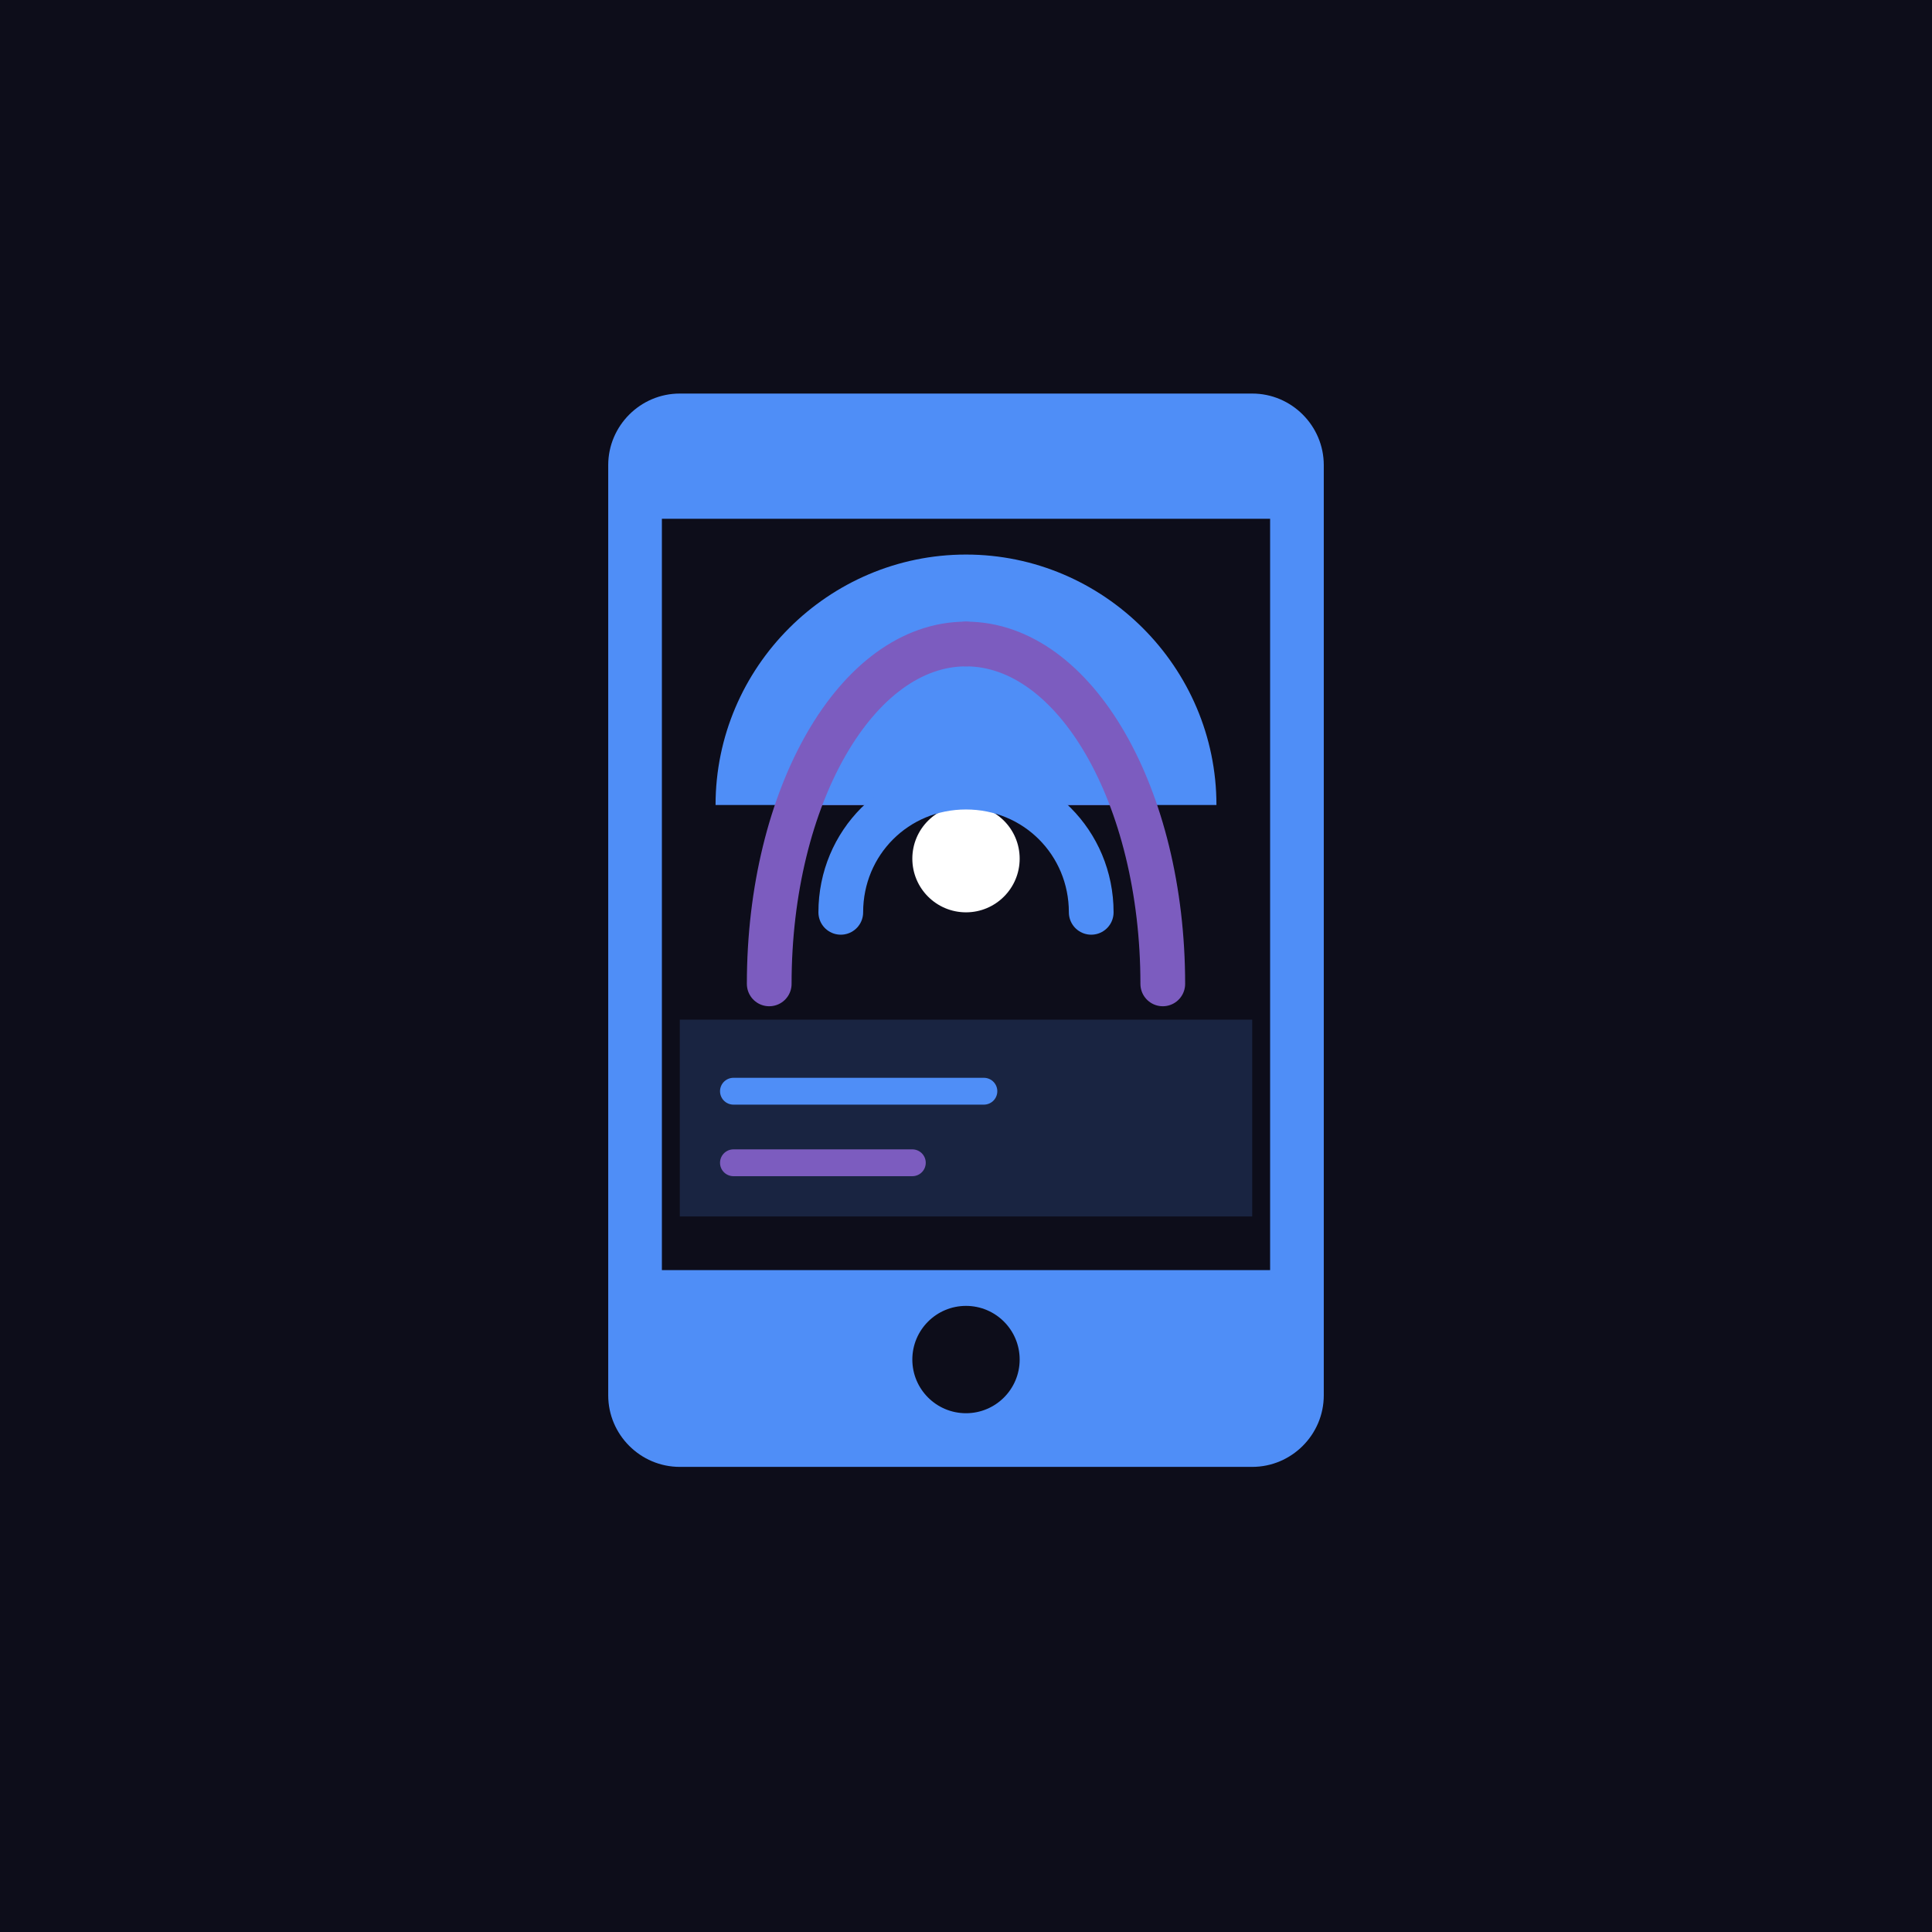
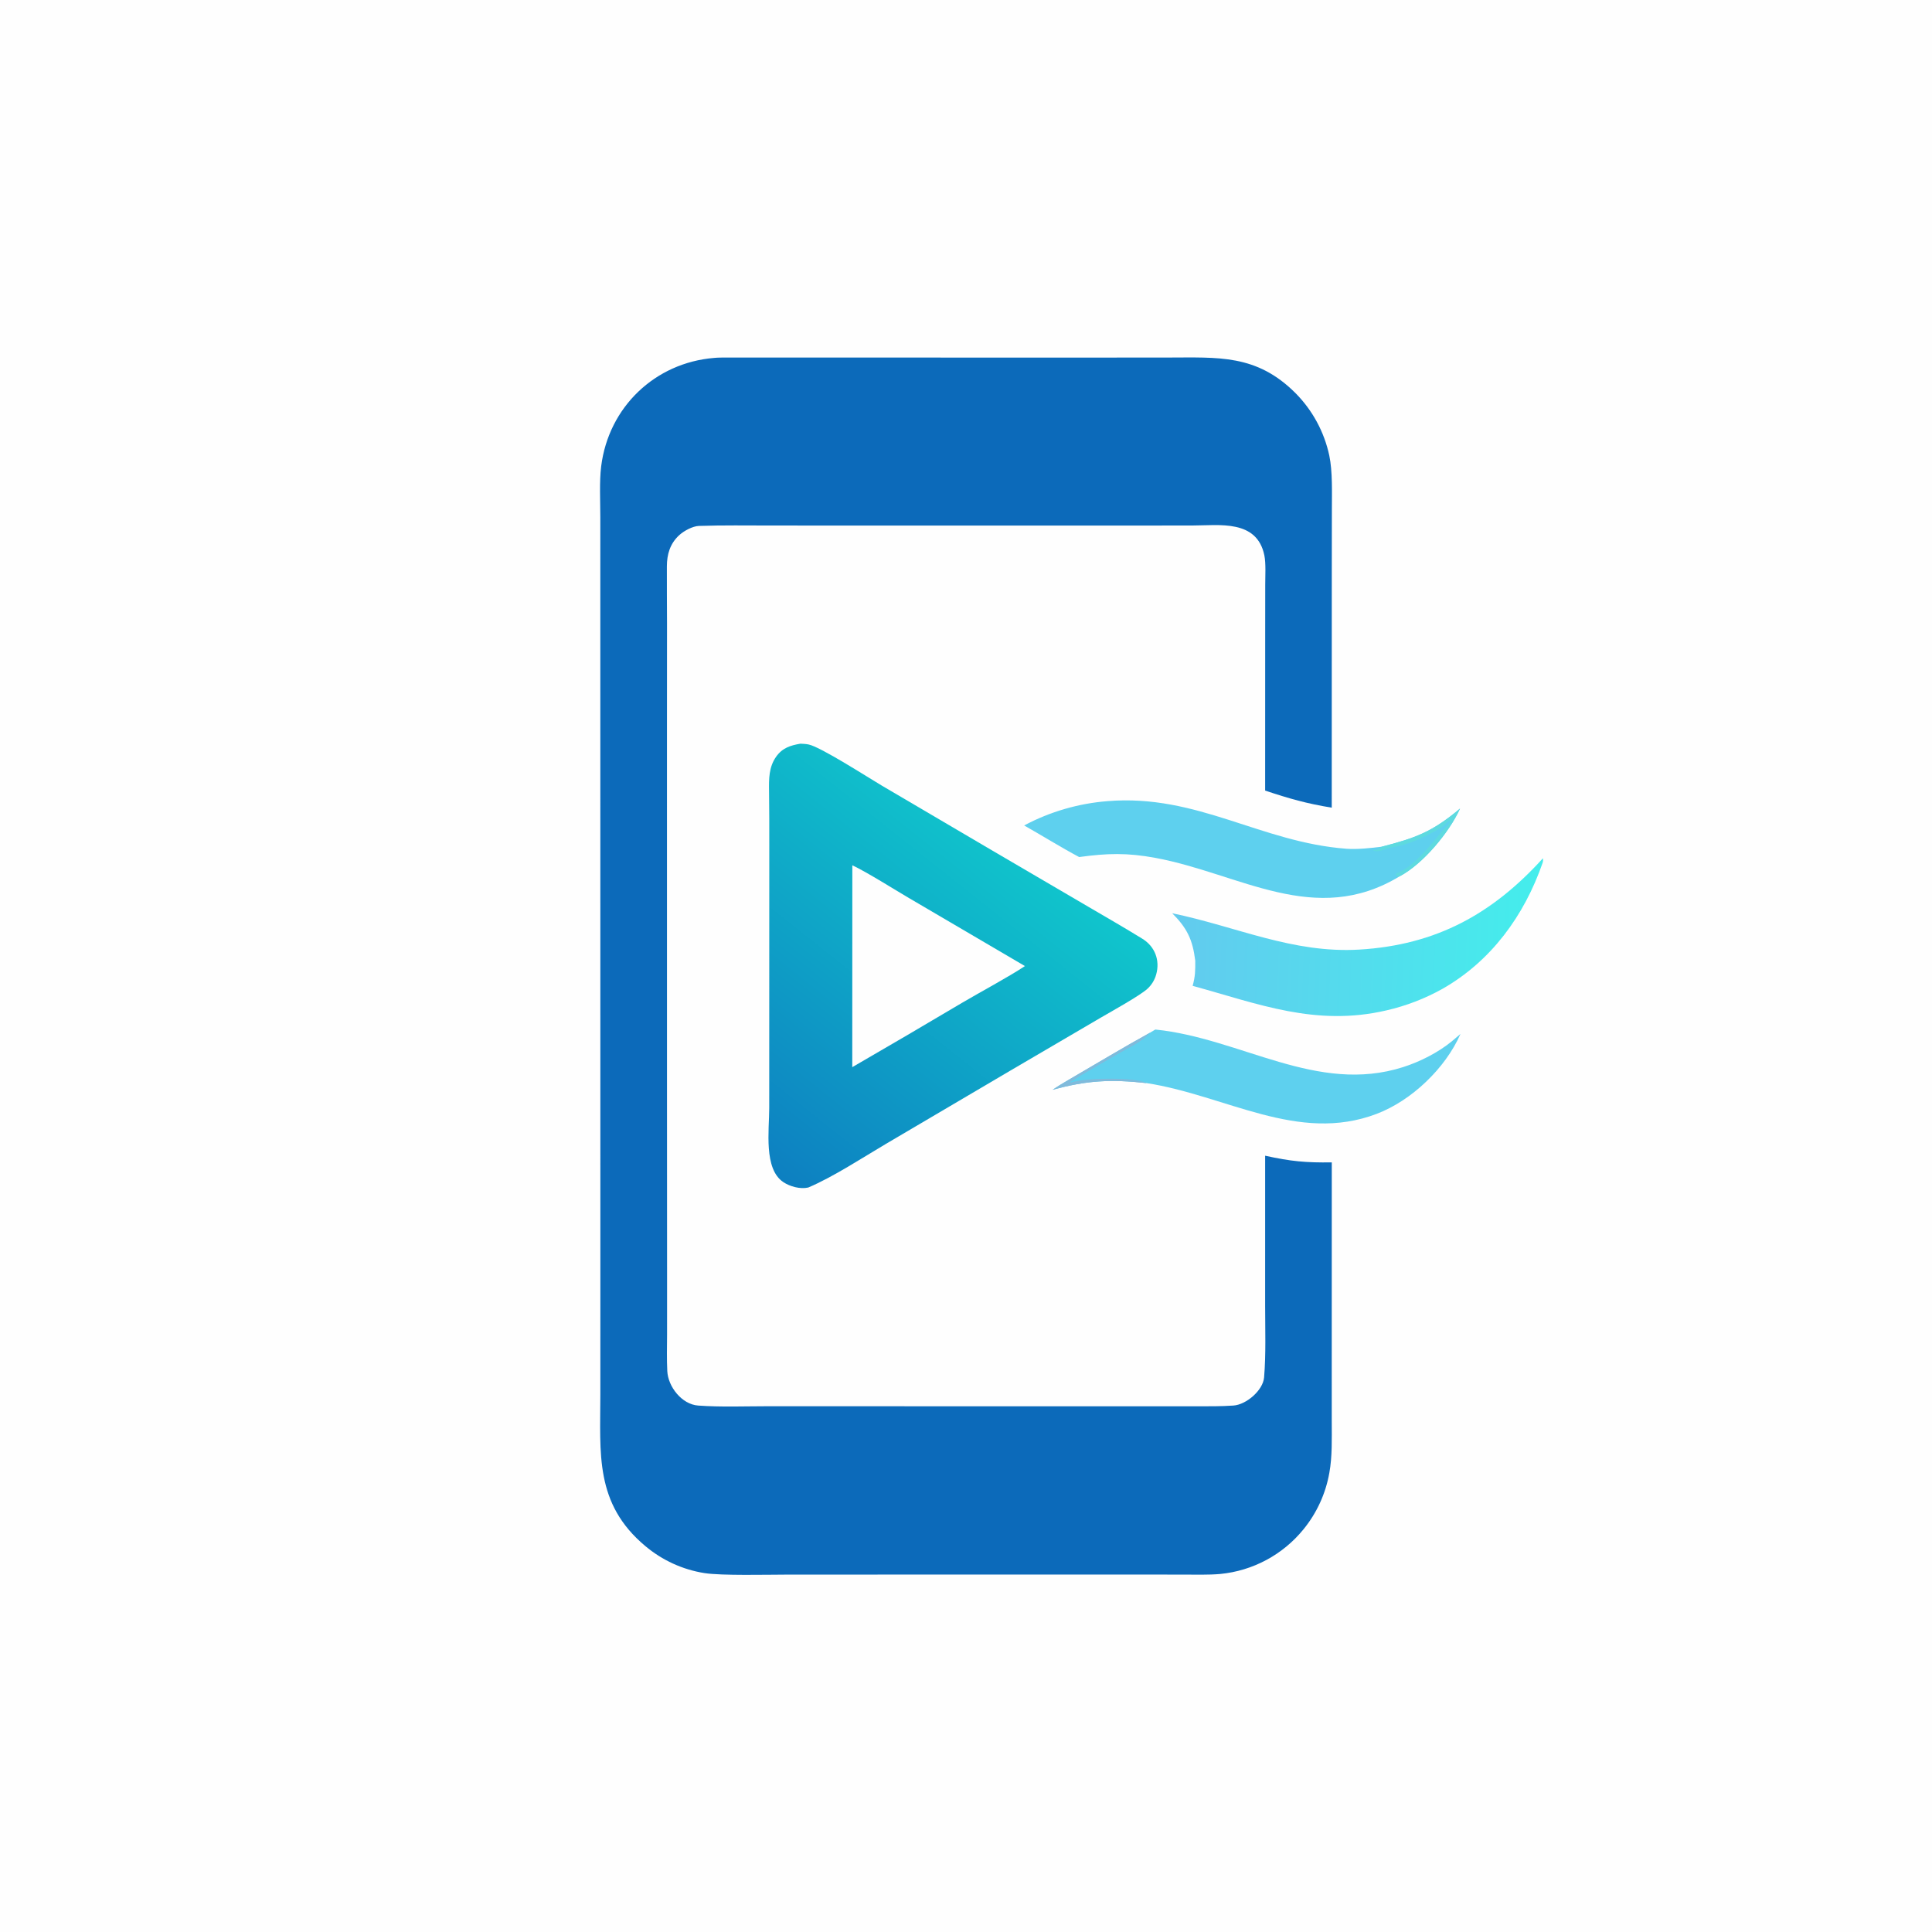
- <svg xmlns="http://www.w3.org/2000/svg" viewBox="0 0 108 108" width="512" height="512">
-   <rect width="108" height="108" fill="#0d0d1a" />
-   <path fill="#4f8ef7" d="M38,22 L70,22 C72.2,22 74,23.8 74,26 L74,78 C74,80.2 72.2,82 70,82 L38,82 C35.8,82 34,80.2 34,78 L34,26 C34,23.8 35.8,22 38,22 Z" />
-   <path fill="#0d0d1a" d="M37,29 L71,29 L71,71 L37,71 Z" />
-   <path fill="#0d0d1a" d="M54,76 m-3,0 a3,3 0 1,0 6,0 a3,3 0 1,0 -6,0" />
-   <path fill="#7c5cbf" d="M44,45 C44,39.5 48.5,35 54,35 C59.5,35 64,39.5 64,45" />
-   <path fill="#4f8ef7" d="M40,45 C40,37.3 46.3,31 54,31 C61.7,31 68,37.3 68,45" />
-   <path fill="#ffffff" d="M54,48 m-3,0 a3,3 0 1,0 6,0 a3,3 0 1,0 -6,0" />
-   <path fill="none" stroke="#4f8ef7" stroke-width="2.5" stroke-linecap="round" d="M47,51 C47,47.1 50.1,44 54,44 C57.9,44 61,47.1 61,51" />
-   <path fill="none" stroke="#7c5cbf" stroke-width="2.5" stroke-linecap="round" d="M43,55 C43,44.5 47.9,36 54,36" />
-   <path fill="none" stroke="#7c5cbf" stroke-width="2.5" stroke-linecap="round" d="M65,55 C65,44.5 60.1,36 54,36" />
-   <path fill="#4f8ef7" fill-opacity="0.18" d="M38,57 L70,57 L70,68 L38,68 Z" />
-   <path fill="none" stroke="#4f8ef7" stroke-width="1.5" stroke-linecap="round" d="M41,61 L55,61" />
-   <path fill="none" stroke="#7c5cbf" stroke-width="1.5" stroke-linecap="round" d="M41,65 L51,65" />
+ <svg xmlns="http://www.w3.org/2000/svg" version="1.1" style="display: block;" viewBox="0 0 2048 2048" width="512" height="512" preserveAspectRatio="none">
+   <defs>
+     <linearGradient id="Gradient1" gradientUnits="userSpaceOnUse" x1="1251.48" y1="987.206" x2="1626.1" y2="1000.95">
+       <stop class="stop0" offset="0" stop-opacity="1" stop-color="rgb(98,203,238)" />
+       <stop class="stop1" offset="1" stop-opacity="1" stop-color="rgb(68,237,236)" />
+     </linearGradient>
+     <linearGradient id="Gradient2" gradientUnits="userSpaceOnUse" x1="788.822" y1="1215.11" x2="1056.86" y2="877.46">
+       <stop class="stop0" offset="0" stop-opacity="1" stop-color="rgb(13,128,193)" />
+       <stop class="stop1" offset="1" stop-opacity="1" stop-color="rgb(16,197,204)" />
+     </linearGradient>
+   </defs>
+   <path transform="translate(0,0)" fill="rgb(254,254,254)" d="M 0 0 L 2048 0 L 2048 2048 L 0 2048 L 0 0 z" />
+   <path transform="translate(0,0)" fill="rgb(12,106,186)" d="M 756.945 379.418 C 760.367 378.991 767.374 379.013 770.972 378.997 L 1137.34 379.071 L 1237.87 379.01 C 1291.42 378.994 1331.84 375.267 1373.28 416.718 C 1391.28 434.865 1403.71 457.793 1409.08 482.785 C 1412.67 499.699 1411.85 522.46 1411.84 540.243 L 1411.75 607.492 L 1411.7 856.164 C 1385.05 851.811 1366.74 846.599 1341.1 838.043 L 1341.15 669.562 L 1341.19 620.09 C 1341.2 611.222 1342 597.121 1340.28 588.747 C 1332.42 550.398 1292.48 557.022 1264.29 557.051 L 1192.84 557.123 L 974.988 557.137 L 817.477 557.073 C 792.437 557.049 765.959 556.681 740.864 557.505 C 734.183 557.724 724.775 562.843 719.842 567.446 C 710.245 576.401 706.98 587.485 706.918 600.386 C 706.823 620.475 707.05 640.654 707.073 660.764 L 707.019 777.284 L 707.042 1149.01 L 707.134 1357.79 L 707.124 1415.17 C 707.028 1427.94 706.749 1440.53 707.347 1453.31 C 708.127 1469.97 722.734 1488.69 740.065 1489.95 C 764.069 1491.69 789.212 1490.69 813.472 1490.67 L 971.5 1490.7 L 1201.57 1490.74 L 1268.63 1490.74 C 1281.72 1490.74 1294.41 1490.84 1307.5 1489.94 C 1321.18 1489 1338.85 1473.77 1339.99 1460.1 C 1342.04 1435.41 1341.1 1409.32 1341.09 1384.34 L 1341.1 1225.09 C 1368.26 1231.1 1384.52 1232.59 1411.74 1232.16 L 1411.7 1449.41 L 1411.71 1507.08 C 1411.72 1524.9 1412.35 1543.86 1409.15 1561.31 C 1405.27 1583.33 1395.8 1603.97 1381.64 1621.27 C 1359.73 1648.17 1327.95 1665.17 1293.42 1668.48 C 1281.35 1669.57 1266.5 1669.15 1254.11 1669.14 L 1193.1 1669.07 L 994.06 1669.1 L 834.436 1669.15 C 813.152 1669.18 765.271 1670.38 746.789 1667.56 C 723.671 1663.89 701.991 1653.98 684.078 1638.91 C 630.202 1593.86 636.381 1540.82 636.393 1478.23 L 636.414 1353.55 L 636.381 958.329 L 636.359 643.184 L 636.362 548.463 C 636.365 531.934 635.243 510.426 637.276 494.247 C 645.174 431.405 694.41 384.58 756.945 379.418 z" />
+   <path transform="translate(0,0)" fill="url(#Gradient2)" d="M 848.541 788.336 C 851.418 788.475 854.343 788.601 857.172 789.179 C 870.001 791.799 920.681 824.481 934.606 832.682 L 1051.83 901.587 L 1153.25 960.955 C 1172.54 972.239 1191.92 983.381 1210.95 995.112 C 1224.25 1003.31 1229.83 1017.88 1225.62 1032.92 C 1224.01 1038.81 1220.76 1044.12 1216.25 1048.23 C 1207.97 1055.69 1177.78 1072.37 1166.87 1078.75 L 1071.03 1134.88 L 939.2 1212.52 C 914.48 1227.1 883.435 1247.5 856.819 1258.82 C 848.045 1260.83 837.217 1257.66 830.369 1253.1 C 809.352 1239.12 815.406 1197.91 815.412 1174.71 L 815.441 1061.74 L 815.471 896.674 C 815.507 877.244 815.458 857.82 815.218 838.391 C 815.06 825.592 814.958 813.272 822.655 802.261 C 829.186 792.916 837.825 790.118 848.541 788.336 z" />
+   <path transform="translate(0,0)" fill="rgb(254,254,254)" d="M 903.51 917.251 C 918.311 924.116 948.879 943.382 964.058 952.266 L 1086.47 1024.08 C 1068.88 1035.76 1038.96 1051.71 1019.54 1063.19 C 980.964 1086.09 942.263 1108.78 903.436 1131.24 L 903.51 917.251 z" />
+   <path transform="translate(0,0)" fill="url(#Gradient1)" d="M 1635.56 909.814 C 1635.87 911.426 1635.76 913.123 1635.23 914.665 C 1615.75 970.788 1580.6 1018.82 1529.12 1048.19 C 1510.51 1058.59 1490.51 1066.28 1469.73 1071.04 C 1394.75 1088.51 1334.22 1064.26 1264.26 1045.04 C 1267.07 1034.74 1267.08 1028.93 1267.02 1018.39 C 1264.26 996.118 1258.4 983.895 1242.58 968.065 C 1310.98 982.245 1370.21 1010.82 1441.01 1006.6 C 1522.25 1001.75 1581.98 968.919 1635.56 909.814 z" />
+   <path transform="translate(0,0)" fill="rgb(94,208,238)" d="M 1085.65 875.011 C 1113.1 860.404 1143.27 851.625 1174.27 849.226 C 1269.21 841.507 1336.45 892.956 1427.45 899.723 C 1438.61 900.553 1453.36 898.953 1464.56 897.572 C 1500.66 888.338 1518.49 881.706 1547.72 857.085 C 1536.16 882.554 1508.34 915.943 1483.58 928.991 C 1394.12 983.217 1314.22 925.996 1224.97 909.423 C 1194.77 903.815 1173.65 904.44 1143.95 908.513 C 1125.1 898.464 1104.58 885.722 1085.65 875.011 z" />
+   <path transform="translate(0,0)" fill="rgb(94,218,223)" d="M 1464.56 897.572 C 1500.66 888.338 1518.49 881.706 1547.72 857.085 C 1536.16 882.554 1508.34 915.943 1483.58 928.991 C 1481.07 928.736 1481.93 929.024 1479.69 927.731 L 1479.98 926.078 C 1497.59 919.733 1517.05 895.52 1528.81 880.913 C 1531.5 877.566 1536.82 873.506 1537.59 869.589 C 1534.32 870.305 1531.41 875.146 1527.98 877.151 C 1510.72 887.242 1494.34 895.246 1474.36 898.544 C 1468.51 899.508 1460.83 904.302 1455.43 901.476 L 1455.44 901.452 C 1459.3 900.707 1461.6 900.44 1464.56 897.572 z" />
+   <path transform="translate(0,0)" fill="rgb(94,208,238)" d="M 1219.31 1094.57 L 1224.68 1091.34 C 1315.39 1100.51 1396.02 1160.4 1487.55 1131.11 C 1505.5 1125.37 1524.38 1115.76 1539.01 1103.82 C 1542.11 1101.27 1545.17 1098.67 1548.18 1096.03 C 1532.14 1132.44 1496.39 1166.7 1459.16 1180.8 C 1375.9 1212.34 1299.69 1161.17 1215.46 1148.14 C 1177.79 1143.98 1152.31 1145.23 1115.81 1155.23 C 1121.18 1151.53 1127.75 1147.59 1133.4 1144.31 C 1161.94 1127.74 1190.42 1110.49 1219.31 1094.57 z" />
+   <path transform="translate(0,0)" fill="rgb(129,186,219)" d="M 1219.31 1094.57 C 1210.2 1104.56 1197.52 1110.03 1186.02 1116.6 L 1148.67 1138.19 C 1143.77 1140.96 1139.56 1144.15 1134.59 1146.8 L 1134.93 1147.61 C 1149.33 1142.58 1202.32 1141.47 1215.46 1148.14 C 1177.79 1143.98 1152.31 1145.23 1115.81 1155.23 C 1121.18 1151.53 1127.75 1147.59 1133.4 1144.31 C 1161.94 1127.74 1190.42 1110.49 1219.31 1094.57 z" />
</svg>
